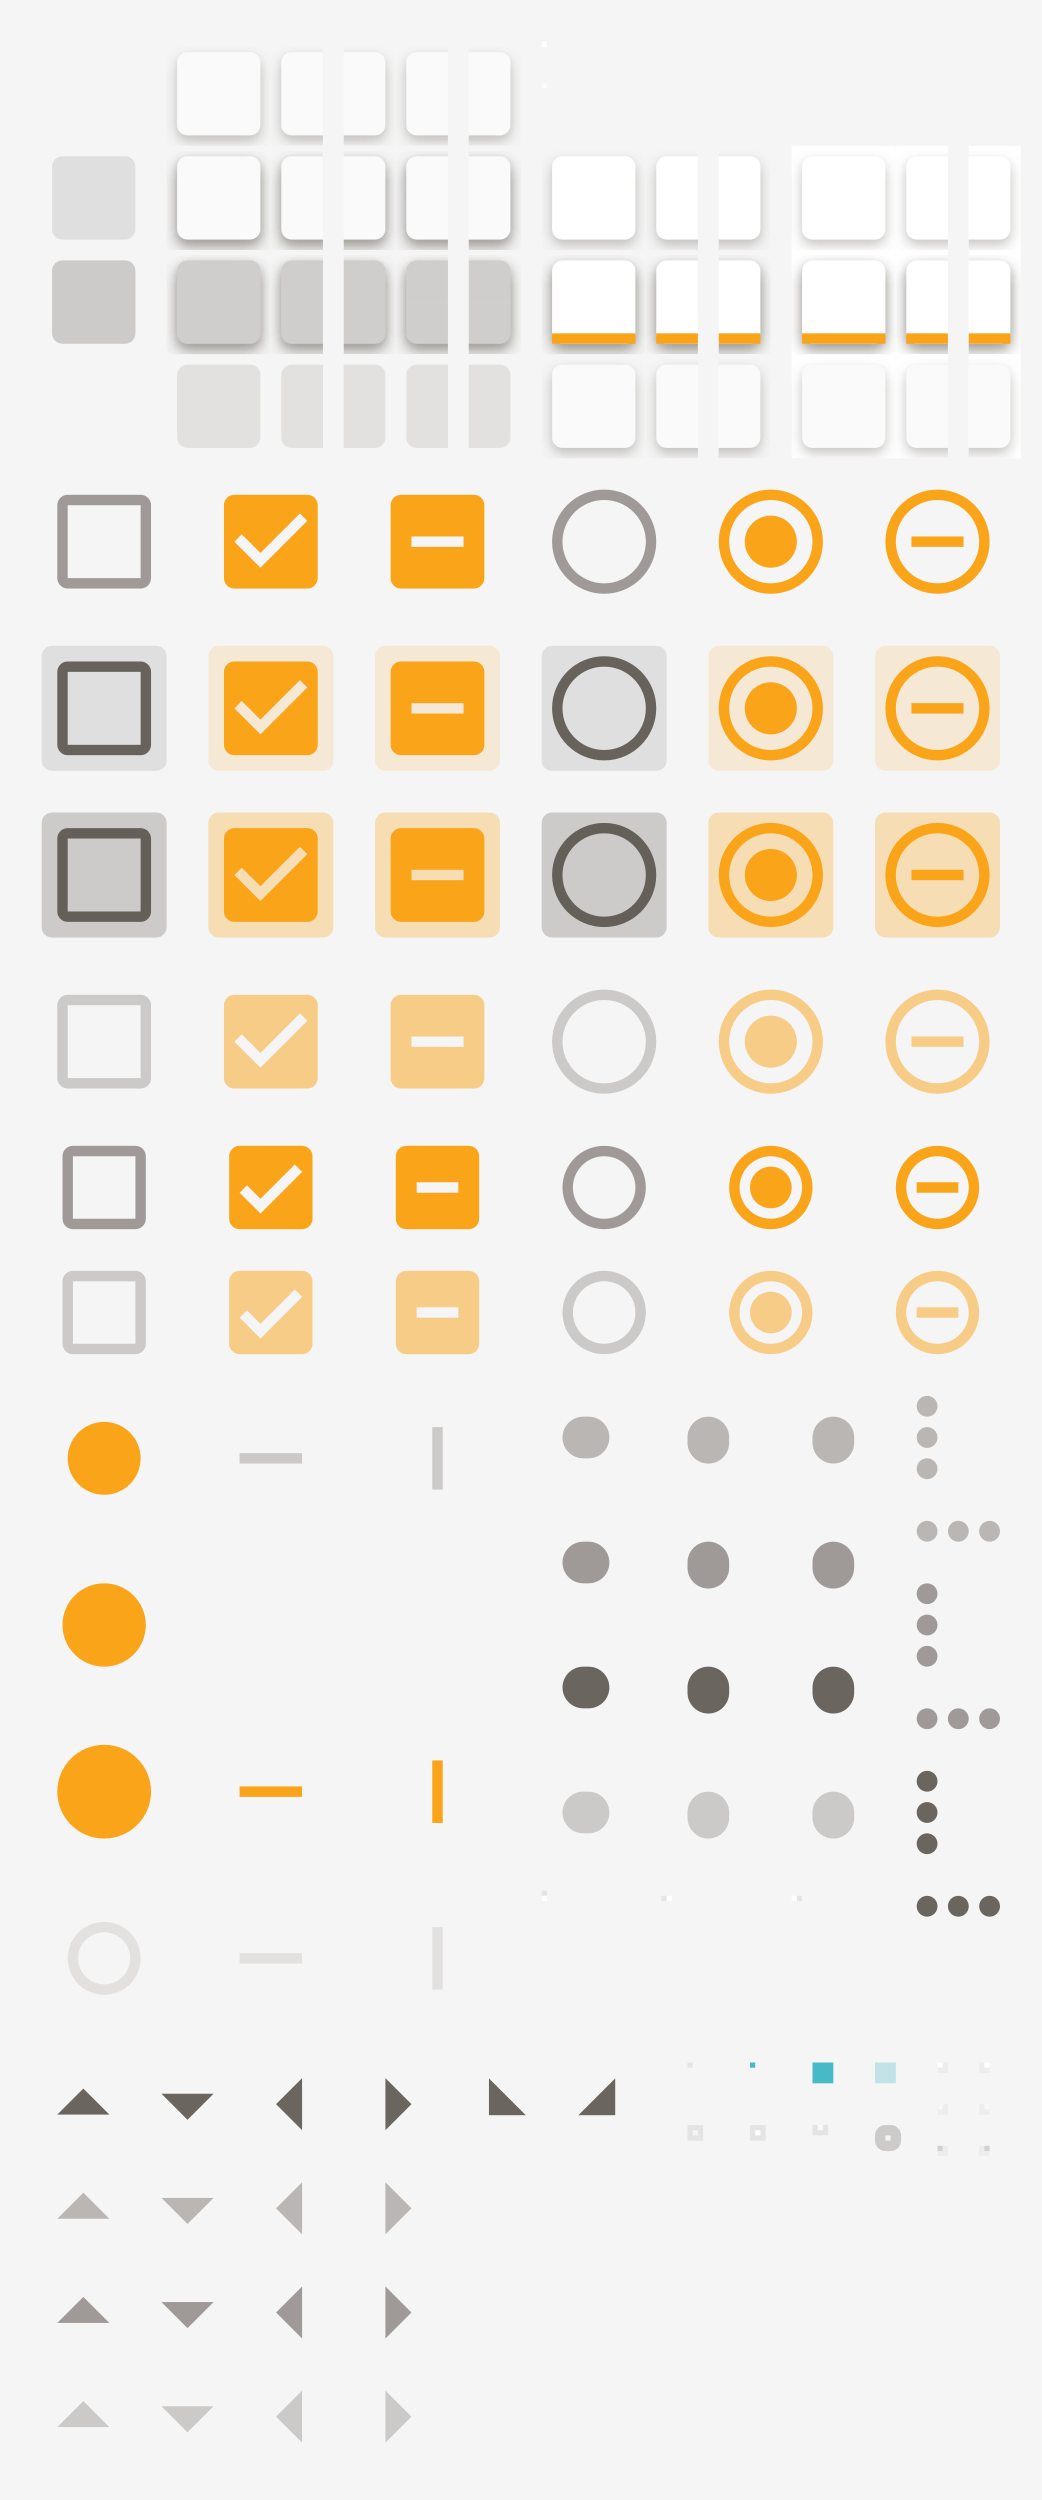
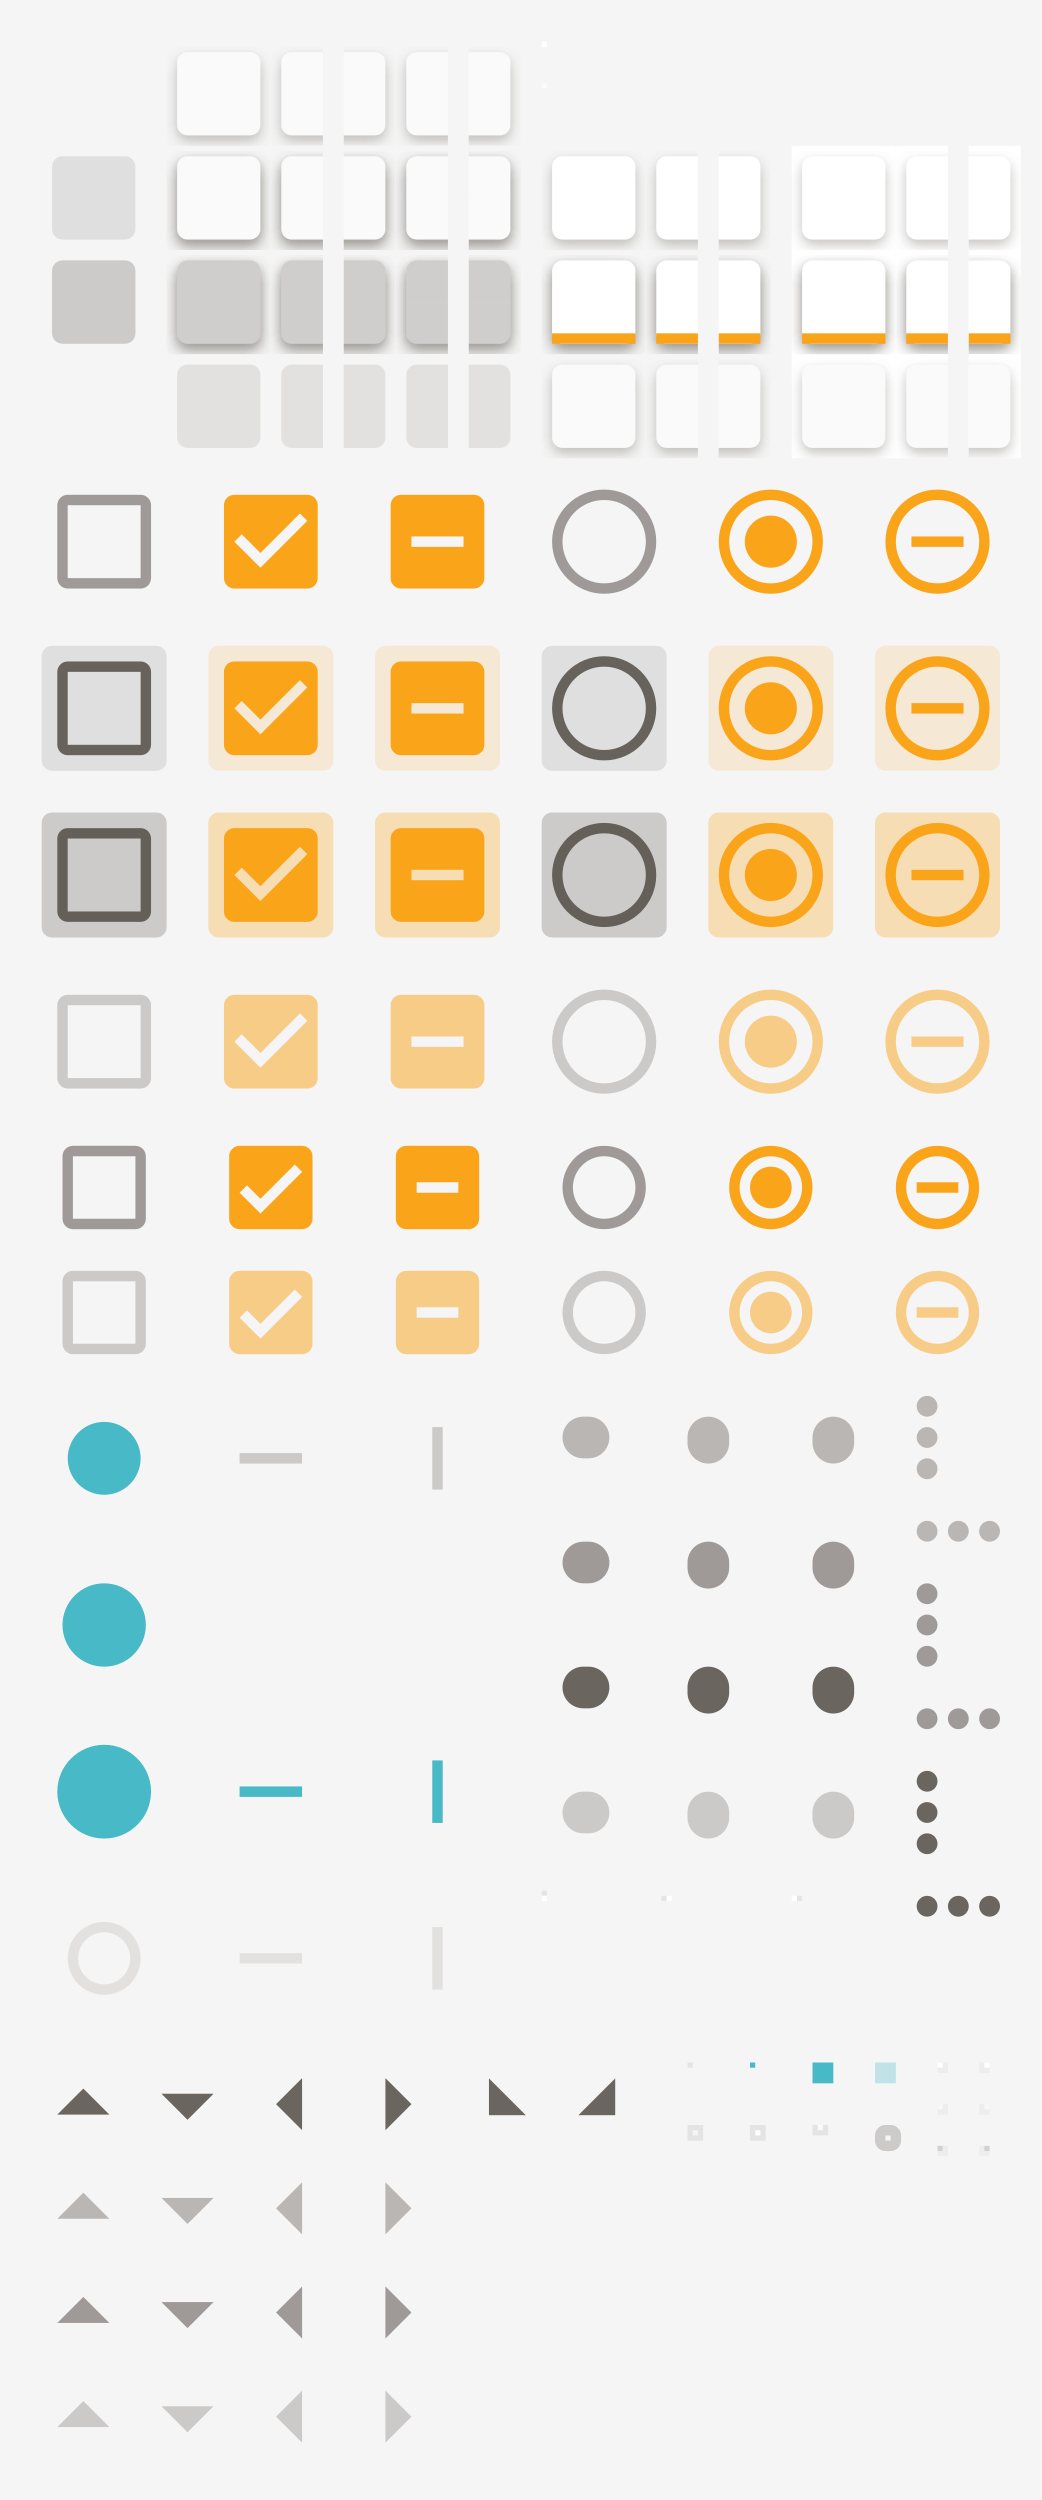
<svg xmlns="http://www.w3.org/2000/svg" xmlns:xlink="http://www.w3.org/1999/xlink" width="200" height="480" viewBox="0 0 200 480" version="1.1" id="svg571">
  <rect width="200" height="480" fill="url(#color-bg)" id="rect6" />
  <defs id="defs418">
    <filter id="1" color-interpolation-filters="sRGB" x="0" y="0" width="1" height="1">
      <feFlood flood-color="#574f4a" flood-opacity="0.12" result="flood" id="feFlood8" />
      <feComposite operator="in" in="flood" in2="SourceGraphic" result="composite1" id="feComposite10" />
      <feGaussianBlur stdDeviation="1.5" in="composite1" result="blur" id="feGaussianBlur12" />
      <feOffset dx="0" dy="1" result="offset" id="feOffset14" />
      <feComposite in="SourceGraphic" in2="offset" result="fbSourceGraphic" id="feComposite16" />
      <feFlood flood-color="#574f4a" flood-opacity="0.24" result="flood" id="feFlood18" />
      <feComposite operator="in" in="flood" in2="fbSourceGraphic" result="composite1" id="feComposite20" />
      <feGaussianBlur stdDeviation="1" in="composite1" result="blur" id="feGaussianBlur22" />
      <feOffset dx="0" dy="1" result="offset" id="feOffset24" />
      <feComposite in="fbSourceGraphic" in2="offset" result="composite2" id="feComposite26" />
    </filter>
    <linearGradient id="color-fg">
      <stop stop-color="#574f4a" stop-opacity="0.87" id="stop29" />
    </linearGradient>
    <linearGradient id="color-fg-insensitive">
      <stop stop-color="#574f4a" stop-opacity="0.38" id="stop32" />
    </linearGradient>
    <linearGradient id="color-fg-secondary">
      <stop stop-color="#574f4a" stop-opacity="0.54" id="stop35" />
    </linearGradient>
    <linearGradient id="color-fg-secondary-insensitive">
      <stop stop-color="#574f4a" stop-opacity="0.26" id="stop38" />
    </linearGradient>
    <linearGradient id="color-trough-insensitive">
      <stop stop-color="#574f4a" stop-opacity="0.12" id="stop41" />
    </linearGradient>
    <linearGradient id="color-primary">
      <stop stop-color="#48b9c7" id="stop44" />
    </linearGradient>
    <linearGradient id="color-accent">
      <stop stop-color="#faa41a" id="stop47" />
    </linearGradient>
    <linearGradient id="color-accent-insensitive">
      <stop stop-color="#faa41a" stop-opacity="0.5" id="stop50" />
    </linearGradient>
    <linearGradient id="color-bg">
      <stop stop-color="#F5F5F5" id="stop53" />
    </linearGradient>
    <linearGradient id="color-bg-lighter">
      <stop stop-color="#FAFAFA" id="stop56" />
    </linearGradient>
    <linearGradient id="color-base">
      <stop stop-color="#FFFFFF" id="stop59" />
    </linearGradient>
    <linearGradient id="color-base-alt">
      <stop stop-color="#FAFAFA" id="stop62" />
    </linearGradient>
    <linearGradient id="color-border">
      <stop stop-color="#574f4a" stop-opacity="0.1" id="stop65" />
    </linearGradient>
    <rect id="1x1" width="1" height="1" />
    <rect id="2x2" width="2" height="2" />
    <rect id="4x4" width="4" height="4" />
    <rect id="16x16" width="16" height="16" opacity="0" />
    <rect id="17x17" width="17" height="17" opacity="0" />
    <rect id="24x24" width="24" height="24" opacity="0" />
    <clipPath id="left">
      <rect width="10" height="20" id="rect74" />
    </clipPath>
    <clipPath id="right">
      <rect width="10" height="20" x="10" id="rect77" />
    </clipPath>
    <clipPath id="left-top">
      <rect width="10" height="10" id="rect80" />
    </clipPath>
    <clipPath id="left-bottom">
      <rect width="10" height="10" y="10" id="rect83" />
    </clipPath>
    <clipPath id="right-top">
      <rect width="10" height="10" x="10" id="rect86" />
    </clipPath>
    <clipPath id="right-bottom">
      <rect width="10" height="10" x="10" y="10" id="rect89" />
    </clipPath>
    <g id="base-box">
      <rect width="20" height="20" opacity="0" id="rect92" />
      <rect x="2" y="2" width="16" height="16" rx="2" ry="2" id="rect94" />
    </g>
    <use xlink:href="#base-box" id="base-flat-button" fill="url(#color-fg)" opacity="0" />
    <use xlink:href="#base-box" id="base-flat-button-hover" fill="url(#color-fg)" opacity="0.15" />
    <use xlink:href="#base-box" id="base-flat-button-active" fill="url(#color-fg)" opacity="0.3" />
    <use xlink:href="#base-box" id="base-flat-button-insensitive" fill="url(#color-fg)" opacity="0" />
    <use xlink:href="#base-box" id="base-button" fill="url(#color-bg-lighter)" filter="url(#1)" />
    <use xlink:href="#base-button" id="base-button-hover" filter="url(#1)" />
    <g id="base-button-active">
      <use xlink:href="#base-button-hover" id="use103" />
      <use xlink:href="#base-flat-button-active" id="use105" />
    </g>
    <use xlink:href="#base-box" id="base-button-insensitive" fill="url(#color-trough-insensitive)" />
    <use xlink:href="#1x1" id="base-entry-background" fill="url(#color-base)" />
    <use xlink:href="#1x1" id="base-entry-background-insensitive" fill="url(#color-base-alt)" />
    <use xlink:href="#base-box" id="base-entry-box" fill="url(#color-base)" filter="url(#1)" />
    <use xlink:href="#base-entry-box" id="base-entry-box-active" filter="url(#1)" />
    <use xlink:href="#base-box" id="base-entry-box-insensitive" fill="url(#color-base-alt)" filter="url(#1)" />
    <rect id="background-fill" width="20" height="20" />
    <g id="base-entry">
      <use xlink:href="#background-fill" id="use115" />
      <use xlink:href="#base-entry-box" id="use117" />
    </g>
    <g id="base-entry-active">
      <use xlink:href="#background-fill" id="use120" />
      <use xlink:href="#base-entry-box-active" id="use122" />
    </g>
    <g id="base-entry-insensitive">
      <use xlink:href="#background-fill" id="use125" />
      <use xlink:href="#base-entry-box-insensitive" id="use127" />
    </g>
    <use clip-path="url(#left)" xlink:href="#base-button" id="base-combo-rtl-button" />
    <use clip-path="url(#left)" xlink:href="#base-button-hover" id="base-combo-rtl-button-hover" />
    <use clip-path="url(#left)" xlink:href="#base-button-active" id="base-combo-rtl-button-active" />
    <use clip-path="url(#left)" xlink:href="#base-button-insensitive" id="base-combo-rtl-button-insensitive" />
    <use clip-path="url(#right)" xlink:href="#base-button" id="base-combo-ltr-button" />
    <use clip-path="url(#right)" xlink:href="#base-button-hover" id="base-combo-ltr-button-hover" />
    <use clip-path="url(#right)" xlink:href="#base-button-active" id="base-combo-ltr-button-active" />
    <use clip-path="url(#right)" xlink:href="#base-button-insensitive" id="base-combo-ltr-button-insensitive" />
    <use clip-path="url(#left-top)" xlink:href="#base-button" id="base-spin-rtl-up" />
    <use clip-path="url(#left-top)" xlink:href="#base-button-hover" id="base-spin-rtl-up-hover" />
    <use clip-path="url(#left-top)" xlink:href="#base-button-active" id="base-spin-rtl-up-active" />
    <use clip-path="url(#left-top)" xlink:href="#base-button-insensitive" id="base-spin-rtl-up-insensitive" />
    <use clip-path="url(#left-bottom)" xlink:href="#base-button" id="base-spin-rtl-down" />
    <use clip-path="url(#left-bottom)" xlink:href="#base-button-hover" id="base-spin-rtl-down-hover" />
    <use clip-path="url(#left-bottom)" xlink:href="#base-button-active" id="base-spin-rtl-down-active" />
    <use clip-path="url(#left-bottom)" xlink:href="#base-button-insensitive" id="base-spin-rtl-down-insensitive" />
    <use clip-path="url(#right-top)" xlink:href="#base-button" id="base-spin-ltr-up" />
    <use clip-path="url(#right-top)" xlink:href="#base-button-hover" id="base-spin-ltr-up-hover" />
    <use clip-path="url(#right-top)" xlink:href="#base-button-active" id="base-spin-ltr-up-active" />
    <use clip-path="url(#right-top)" xlink:href="#base-button-insensitive" id="base-spin-ltr-up-insensitive" />
    <use clip-path="url(#right-bottom)" xlink:href="#base-button" id="base-spin-ltr-down" />
    <use clip-path="url(#right-bottom)" xlink:href="#base-button-hover" id="base-spin-ltr-down-hover" />
    <use clip-path="url(#right-bottom)" xlink:href="#base-button-active" id="base-spin-ltr-down-active" />
    <use clip-path="url(#right-bottom)" xlink:href="#base-button-insensitive" id="base-spin-ltr-down-insensitive" />
    <use clip-path="url(#left)" xlink:href="#base-entry" id="base-combo-ltr-entry" />
    <use clip-path="url(#left)" xlink:href="#base-entry-active" id="base-combo-ltr-entry-active" />
    <use clip-path="url(#left)" xlink:href="#base-entry-insensitive" id="base-combo-ltr-entry-insensitive" />
    <use clip-path="url(#right)" xlink:href="#base-entry" id="base-combo-rtl-entry" />
    <use clip-path="url(#right)" xlink:href="#base-entry-active" id="base-combo-rtl-entry-active" />
    <use clip-path="url(#right)" xlink:href="#base-entry-insensitive" id="base-combo-rtl-entry-insensitive" />
    <path id="checkbox-unchecked-path" d="M19 5v14H5V5h14m0-2H5c-1.1 0-2 .9-2 2v14c0 1.1.9 2 2 2h14c1.1 0 2-.9 2-2V5c0-1.1-.9-2-2-2z" />
    <path id="checkbox-checked-path" d="M19 3H5c-1.11 0-2 .9-2 2v14c0 1.1.89 2 2 2h14c1.11 0 2-.9 2-2V5c0-1.1-.89-2-2-2zm-9 14l-5-5 1.41-1.41L10 14.17l7.59-7.59L19 8l-9 9z" />
    <path id="checkbox-mixed-path" d="M19 3H5c-1.1 0-2 .9-2 2v14c0 1.1.9 2 2 2h14c1.1 0 2-.9 2-2V5c0-1.1-.9-2-2-2zm-2 10H7v-2h10v2z" />
    <path id="radio-unchecked-path" d="M12 2C6.48 2 2 6.48 2 12s4.48 10 10 10 10-4.48 10-10S17.52 2 12 2zm0 18c-4.42 0-8-3.58-8-8s3.58-8 8-8 8 3.58 8 8-3.58 8-8 8z" />
    <path id="radio-checked-path" d="M12 7c-2.76 0-5 2.24-5 5s2.24 5 5 5 5-2.24 5-5-2.24-5-5-5zm0-5C6.48 2 2 6.48 2 12s4.48 10 10 10 10-4.48 10-10S17.52 2 12 2zm0 18c-4.42 0-8-3.58-8-8s3.58-8 8-8 8 3.58 8 8-3.58 8-8 8z" />
    <path id="radio-mixed-path" d="m12 2c-5.52 0-10 4.48-10 10s4.48 10 10 10 10-4.48 10-10-4.48-10-10-10zm0 2c4.42 0 8 3.58 8 8s-3.58 8-8 8-8-3.58-8-8 3.58-8 8-8zm-5 7v2h10v-2h-10z" />
    <path id="menu-checkbox-unchecked-path" d="m2 0a2 2 0 0 0 -2 2v12a2 2 0 0 0 2 2h12a2 2 0 0 0 2 -2v-12a2 2 0 0 0 -2 -2h-12zm0 2h12v12h-12v-12z" />
    <path id="menu-checkbox-checked-path" d="m2 0a2 2 0 0 0 -2 2v12a2 2 0 0 0 2 2h12a2 2 0 0 0 2 -2v-12a2 2 0 0 0 -2 -2h-12zm10.6 3.59l1.41 1.41-8 8-4-4 1.41-1.41 2.59 2.59 6.59-6.59z" />
    <path id="menu-checkbox-mixed-path" d="m2 0a2 2 0 0 0 -2 2v12a2 2 0 0 0 2 2h12a2 2 0 0 0 2 -2v-12a2 2 0 0 0 -2 -2h-12zm2 7h8v2h-8v-2z" />
    <path id="menu-radio-unchecked-path" d="m8 0a8 8 0 0 0 -8 8 8 8 0 0 0 8 8 8 8 0 0 0 8 -8 8 8 0 0 0 -8 -8zm0 2a6 6 0 0 1 6 6 6 6 0 0 1 -6 6 6 6 0 0 1 -6 -6 6 6 0 0 1 6 -6z" />
    <path id="menu-radio-checked-path" d="m8 0a8 8 0 0 0 -8 8 8 8 0 0 0 8 8 8 8 0 0 0 8 -8 8 8 0 0 0 -8 -8zm0 2a6 6 0 0 1 6 6 6 6 0 0 1 -6 6 6 6 0 0 1 -6 -6 6 6 0 0 1 6 -6zm0 2a4 4 0 0 0 -4 4 4 4 0 0 0 4 4 4 4 0 0 0 4 -4 4 4 0 0 0 -4 -4z" />
    <path id="menu-radio-mixed-path" d="m8 0a8 8 0 0 0 -8 8 8 8 0 0 0 8 8 8 8 0 0 0 8 -8 8 8 0 0 0 -8 -8zm0 2a6 6 0 0 1 6 6 6 6 0 0 1 -6 6 6 6 0 0 1 -6 -6 6 6 0 0 1 6 -6zm-4 5v2h8v-2h-8z" />
    <rect id="button-fill" width="24" height="24" rx="2" ry="2" />
    <g id="base-checkbox-unchecked">
      <use xlink:href="#button-fill" opacity="0" id="use173" />
      <use xlink:href="#checkbox-unchecked-path" id="use175" />
    </g>
    <g id="base-checkbox-unchecked-hover">
      <use xlink:href="#button-fill" opacity="0.15" id="use178" />
      <use xlink:href="#checkbox-unchecked-path" id="use180" />
    </g>
    <g id="base-checkbox-unchecked-active">
      <use xlink:href="#button-fill" opacity="0.3" id="use183" />
      <use xlink:href="#checkbox-unchecked-path" id="use185" />
    </g>
    <g id="base-checkbox-checked">
      <use xlink:href="#button-fill" opacity="0" id="use188" />
      <use xlink:href="#checkbox-checked-path" id="use190" />
    </g>
    <g id="base-checkbox-checked-hover">
      <use xlink:href="#button-fill" opacity="0.15" id="use193" />
      <use xlink:href="#checkbox-checked-path" id="use195" />
    </g>
    <g id="base-checkbox-checked-active">
      <use xlink:href="#button-fill" opacity="0.3" id="use198" />
      <use xlink:href="#checkbox-checked-path" id="use200" />
    </g>
    <g id="base-checkbox-mixed">
      <use xlink:href="#button-fill" opacity="0" id="use203" />
      <use xlink:href="#checkbox-mixed-path" id="use205" />
    </g>
    <g id="base-checkbox-mixed-hover">
      <use xlink:href="#button-fill" opacity="0.15" id="use208" />
      <use xlink:href="#checkbox-mixed-path" id="use210" />
    </g>
    <g id="base-checkbox-mixed-active">
      <use xlink:href="#button-fill" opacity="0.3" id="use213" />
      <use xlink:href="#checkbox-mixed-path" id="use215" />
    </g>
    <g id="base-radio-unchecked">
      <use xlink:href="#button-fill" opacity="0" id="use218" />
      <use xlink:href="#radio-unchecked-path" id="use220" />
    </g>
    <g id="base-radio-unchecked-hover">
      <use xlink:href="#button-fill" opacity="0.15" id="use223" />
      <use xlink:href="#radio-unchecked-path" id="use225" />
    </g>
    <g id="base-radio-unchecked-active">
      <use xlink:href="#button-fill" opacity="0.3" id="use228" />
      <use xlink:href="#radio-unchecked-path" id="use230" />
    </g>
    <g id="base-radio-checked">
      <use xlink:href="#button-fill" opacity="0" id="use233" />
      <use xlink:href="#radio-checked-path" id="use235" />
    </g>
    <g id="base-radio-checked-hover">
      <use xlink:href="#button-fill" opacity="0.15" id="use238" />
      <use xlink:href="#radio-checked-path" id="use240" />
    </g>
    <g id="base-radio-checked-active">
      <use xlink:href="#button-fill" opacity="0.3" id="use243" />
      <use xlink:href="#radio-checked-path" id="use245" />
    </g>
    <g id="base-radio-mixed">
      <use xlink:href="#button-fill" opacity="0" id="use248" />
      <use xlink:href="#radio-mixed-path" id="use250" />
    </g>
    <g id="base-radio-mixed-hover">
      <use xlink:href="#button-fill" opacity="0.15" id="use253" />
      <use xlink:href="#radio-mixed-path" id="use255" />
    </g>
    <g id="base-radio-mixed-active">
      <use xlink:href="#button-fill" opacity="0.3" id="use258" />
      <use xlink:href="#radio-mixed-path" id="use260" />
    </g>
    <g id="base-menu-checkbox-unchecked">
      <use xlink:href="#16x16" id="use263" />
      <use xlink:href="#menu-checkbox-unchecked-path" id="use265" />
    </g>
    <g id="base-menu-checkbox-checked">
      <use xlink:href="#16x16" id="use268" />
      <use xlink:href="#menu-checkbox-checked-path" id="use270" />
    </g>
    <g id="base-menu-checkbox-mixed">
      <use xlink:href="#16x16" id="use273" />
      <use xlink:href="#menu-checkbox-mixed-path" id="use275" />
    </g>
    <g id="base-menu-radio-unchecked">
      <use xlink:href="#16x16" id="use278" />
      <use xlink:href="#menu-radio-unchecked-path" id="use280" />
    </g>
    <g id="base-menu-radio-checked">
      <use xlink:href="#16x16" id="use283" />
      <use xlink:href="#menu-radio-checked-path" id="use285" />
    </g>
    <g id="base-menu-radio-mixed">
      <use xlink:href="#16x16" id="use288" />
      <use xlink:href="#menu-radio-mixed-path" id="use290" />
    </g>
    <g id="base-scale-slider">
      <use xlink:href="#24x24" id="use293" />
-       <circle cx="12" cy="12" r="7" fill="url(#color-accent)" id="circle295" />
+       <circle cx="12" cy="12" r="7" fill="url(#color-primary)" id="circle295" />
    </g>
    <g id="base-scale-slider-hover">
      <use xlink:href="#24x24" id="use298" />
-       <circle cx="12" cy="12" r="8" fill="url(#color-accent)" id="circle300" />
+       <circle cx="12" cy="12" r="8" fill="url(#color-primary)" id="circle300" />
    </g>
    <g id="base-scale-slider-active">
      <use xlink:href="#24x24" id="use303" />
-       <circle cx="12" cy="12" r="9" fill="url(#color-accent)" id="circle305" />
+       <circle cx="12" cy="12" r="9" fill="url(#color-primary)" id="circle305" />
    </g>
    <g id="base-scale-slider-insensitive">
      <use xlink:href="#24x24" id="use308" />
      <circle cx="12" cy="12" r="7" fill="url(#color-bg)" id="circle310" />
      <circle cx="12" cy="12" r="6" fill="none" stroke="url(#color-trough-insensitive)" stroke-width="2" id="circle312" />
    </g>
    <g id="base-scale-horz-trough">
      <use xlink:href="#24x24" id="use315" />
      <rect width="12" height="2" x="6" y="11" id="rect317" />
    </g>
    <g id="base-scale-vert-trough">
      <use xlink:href="#24x24" id="use320" />
      <rect width="2" height="12" x="11" y="6" id="rect322" />
    </g>
    <g id="base-scrollbar-horz-slider">
      <use xlink:href="#17x17" y="-1" id="use325" />
      <rect width="9" height="8" x="4" y="4" ry="4" id="rect327" />
    </g>
    <g id="base-scrollbar-horz-trough">
      <use xlink:href="#base-border" y="-1" id="use330" />
      <use xlink:href="#base-entry-background" id="use332" />
    </g>
    <use xlink:href="#base-scrollbar-horz-slider" id="base-scrollbar-vert-ltr-slider" transform="rotate(-90 8.5 8.5)" />
    <use xlink:href="#base-scrollbar-horz-trough" id="base-scrollbar-vert-ltr-trough" transform="rotate(-90 0.5 0.5)" />
    <use xlink:href="#base-scrollbar-horz-slider" id="base-scrollbar-vert-rtl-slider" transform="rotate(90 8 8)" />
    <use xlink:href="#base-scrollbar-horz-trough" id="base-scrollbar-vert-rtl-trough" transform="rotate(90 0.5 0.5)" />
    <g id="base-handle-horz">
      <circle cx="2" cy="2" r="2" id="circle339" />
      <circle cx="8" cy="2" r="2" id="circle341" />
      <circle cx="14" cy="2" r="2" id="circle343" />
    </g>
    <use xlink:href="#base-handle-horz" id="base-handle-vert" transform="rotate(90 2 2)" />
    <path id="pan-path" d="M 13,6 8,11 3,6 Z" />
    <g id="base-pan-down">
      <use xlink:href="#16x16" id="use348" />
      <use xlink:href="#pan-path" id="use350" />
    </g>
    <g id="base-pan-up">
      <use xlink:href="#16x16" id="use353" />
      <use xlink:href="#pan-path" transform="rotate(180 8 8)" id="use355" />
    </g>
    <g id="base-pan-left">
      <use xlink:href="#16x16" id="use358" />
      <use xlink:href="#pan-path" transform="rotate(90 8 8)" id="use360" />
    </g>
    <g id="base-pan-right">
      <use xlink:href="#16x16" id="use363" />
      <use xlink:href="#pan-path" transform="rotate(-90 8 8)" id="use365" />
    </g>
    <g id="base-pan-left-semi">
      <use xlink:href="#16x16" id="use368" />
      <use xlink:href="#pan-path" transform="rotate(45 8 8)" id="use370" />
    </g>
    <g id="base-pan-right-semi">
      <use xlink:href="#16x16" id="use373" />
      <use xlink:href="#pan-path" transform="rotate(-45 8 8)" id="use375" />
    </g>
    <use xlink:href="#1x1" id="base-border" fill="url(#color-border)" />
    <use xlink:href="#1x1" id="base-tab" fill="url(#color-primary)" />
    <use xlink:href="#4x4" id="base-progressbar-progress" fill="url(#color-primary)" />
    <g id="base-progressbar-trough">
      <use xlink:href="#4x4" fill="url(#color-bg)" id="use381" />
      <use xlink:href="#base-progressbar-progress" opacity="0.3" id="use383" />
    </g>
    <rect id="base-frame" x="0.5" y="0.5" width="2" height="2" fill="none" stroke="url(#color-border)" stroke-width="1" />
    <g id="base-frame-notebook">
      <rect width="3" height="3" fill="url(#color-border)" id="rect387" />
      <use xlink:href="#1x1" x="1" y="1" fill="url(#color-base)" id="use389" />
    </g>
    <g id="base-frame-inline">
      <rect width="3" height="2" fill="url(#color-border)" id="rect392" />
      <use xlink:href="#1x1" x="1" fill="url(#color-base-alt)" id="use394" />
    </g>
    <rect id="base-focus" x="1" y="1" width="3" height="3" rx="1" ry="1" fill="none" stroke="url(#color-fg)" stroke-width="2" opacity="0.3" />
    <g id="base-treeview-ltr-button">
      <use xlink:href="#2x2" fill="url(#color-base)" id="use398" />
      <use xlink:href="#2x2" fill="url(#color-border)" id="use400" />
      <use xlink:href="#1x1" fill="url(#color-base)" id="use402" />
    </g>
    <g id="base-treeview-ltr-button-hover">
      <use xlink:href="#base-treeview-ltr-button" id="use405" />
      <use xlink:href="#1x1" fill="url(#color-fg)" opacity="0.05" id="use407" />
    </g>
    <g id="base-treeview-ltr-button-active">
      <use xlink:href="#base-treeview-ltr-button" id="use410" />
      <use xlink:href="#1x1" fill="url(#color-fg)" opacity="0.3" id="use412" />
    </g>
    <use xlink:href="#base-treeview-ltr-button" id="base-treeview-rtl-button" transform="scale(-1 1)" />
    <use xlink:href="#base-treeview-ltr-button-hover" id="base-treeview-rtl-button-hover" transform="scale(-1 1)" />
    <use xlink:href="#base-treeview-ltr-button-active" id="base-treeview-rtl-button-active" transform="scale(-1 1)" />
  </defs>
  <use x="8" y="8" xlink:href="#base-flat-button" id="flat-button" />
  <use x="8" y="28" xlink:href="#base-flat-button-hover" id="flat-button-hover" />
  <use x="8" y="48" xlink:href="#base-flat-button-active" id="flat-button-active" />
  <use x="8" y="68" xlink:href="#base-flat-button-insensitive" id="flat-button-insensitive" />
  <use x="32" y="8" xlink:href="#base-button" id="button" />
  <use x="32" y="28" xlink:href="#base-button-hover" id="button-hover" />
  <use x="32" y="48" xlink:href="#base-button-active" id="button-active" />
  <use x="32" y="68" xlink:href="#base-button-insensitive" id="button-insensitive" />
  <use x="52" y="8" xlink:href="#base-combo-rtl-button" id="combo-rtl-button" />
  <use x="52" y="28" xlink:href="#base-combo-rtl-button-hover" id="combo-rtl-button-hover" />
  <use x="52" y="48" xlink:href="#base-combo-rtl-button-active" id="combo-rtl-button-active" />
  <use x="52" y="68" xlink:href="#base-combo-rtl-button-insensitive" id="combo-rtl-button-insensitive" />
  <use x="56" y="8" xlink:href="#base-combo-ltr-button" id="combo-ltr-button" />
  <use x="56" y="28" xlink:href="#base-combo-ltr-button-hover" id="combo-ltr-button-hover" />
  <use x="56" y="48" xlink:href="#base-combo-ltr-button-active" id="combo-ltr-button-active" />
  <use x="56" y="68" xlink:href="#base-combo-ltr-button-insensitive" id="combo-ltr-button-insensitive" />
  <use x="76" y="8" xlink:href="#base-spin-rtl-up" id="spin-rtl-up" />
  <use x="76" y="28" xlink:href="#base-spin-rtl-up-hover" id="spin-rtl-up-hover" />
  <use x="76" y="48" xlink:href="#base-spin-rtl-up-active" id="spin-rtl-up-active" />
  <use x="76" y="68" xlink:href="#base-spin-rtl-up-insensitive" id="spin-rtl-up-insensitive" />
  <use x="76" y="8" xlink:href="#base-spin-rtl-down" id="spin-rtl-down" />
  <use x="76" y="28" xlink:href="#base-spin-rtl-down-hover" id="spin-rtl-down-hover" />
  <use x="76" y="48" xlink:href="#base-spin-rtl-down-active" id="spin-rtl-down-active" />
  <use x="76" y="68" xlink:href="#base-spin-rtl-down-insensitive" id="spin-rtl-down-insensitive" />
  <use x="80" y="8" xlink:href="#base-spin-ltr-up" id="spin-ltr-up" />
  <use x="80" y="28" xlink:href="#base-spin-ltr-up-hover" id="spin-ltr-up-hover" />
  <use x="80" y="48" xlink:href="#base-spin-ltr-up-active" id="spin-ltr-up-active" />
  <use x="80" y="68" xlink:href="#base-spin-ltr-up-insensitive" id="spin-ltr-up-insensitive" />
  <use x="80" y="8" xlink:href="#base-spin-ltr-down" id="spin-ltr-down" />
  <use x="80" y="28" xlink:href="#base-spin-ltr-down-hover" id="spin-ltr-down-hover" />
  <use x="80" y="48" xlink:href="#base-spin-ltr-down-active" id="spin-ltr-down-active" />
  <use x="80" y="68" xlink:href="#base-spin-ltr-down-insensitive" id="spin-ltr-down-insensitive" />
  <use x="104" y="8" xlink:href="#base-entry-background" id="entry-background" />
  <use x="104" y="16" xlink:href="#base-entry-background-insensitive" id="entry-background-insensitive" />
  <use x="104" y="28" xlink:href="#base-entry" fill="url(#color-bg)" id="entry" />
  <use x="104" y="68" xlink:href="#base-entry-insensitive" fill="url(#color-bg)" id="entry-insensitive" />
  <use x="124" y="28" xlink:href="#base-combo-ltr-entry" fill="url(#color-bg)" id="combo-ltr-entry" />
  <use x="124" y="68" xlink:href="#base-combo-ltr-entry-insensitive" fill="url(#color-bg)" id="combo-ltr-entry-insensitive" />
  <use x="128" y="28" xlink:href="#base-combo-rtl-entry" fill="url(#color-bg)" id="combo-rtl-entry" />
  <use x="128" y="68" xlink:href="#base-combo-rtl-entry-insensitive" fill="url(#color-bg)" id="combo-rtl-entry-insensitive" />
  <use x="152" y="28" xlink:href="#base-entry" fill="url(#color-base)" id="notebook-entry" />
  <use x="152" y="68" xlink:href="#base-entry-insensitive" fill="url(#color-base)" id="notebook-entry-insensitive" />
  <use x="172" y="28" xlink:href="#base-combo-ltr-entry" fill="url(#color-base)" id="notebook-combo-ltr-entry" />
  <use x="172" y="68" xlink:href="#base-combo-ltr-entry-insensitive" fill="url(#color-base)" id="notebook-combo-ltr-entry-insensitive" />
  <use x="176" y="28" xlink:href="#base-combo-rtl-entry" fill="url(#color-base)" id="notebook-combo-rtl-entry" />
  <use x="176" y="68" xlink:href="#base-combo-rtl-entry-insensitive" fill="url(#color-base)" id="notebook-combo-rtl-entry-insensitive" />
  <use x="8" y="92" xlink:href="#base-checkbox-unchecked" fill="url(#color-fg-secondary)" id="checkbox-unchecked" />
  <use x="8" y="124" xlink:href="#base-checkbox-unchecked-hover" fill="url(#color-fg)" id="checkbox-unchecked-hover" />
  <use x="8" y="156" xlink:href="#base-checkbox-unchecked-active" fill="url(#color-fg)" id="checkbox-unchecked-active" />
  <use x="8" y="188" xlink:href="#base-checkbox-unchecked" fill="url(#color-fg-secondary-insensitive)" id="checkbox-unchecked-insensitive" />
  <use x="40" y="92" xlink:href="#base-checkbox-checked" fill="url(#color-accent)" id="checkbox-checked" />
  <use x="40" y="124" xlink:href="#base-checkbox-checked-hover" fill="url(#color-accent)" id="checkbox-checked-hover" />
  <use x="40" y="156" xlink:href="#base-checkbox-checked-active" fill="url(#color-accent)" id="checkbox-checked-active" />
  <use x="40" y="188" xlink:href="#base-checkbox-checked" fill="url(#color-accent-insensitive)" id="checkbox-checked-insensitive" />
  <use x="72" y="92" xlink:href="#base-checkbox-mixed" fill="url(#color-accent)" id="checkbox-mixed" />
  <use x="72" y="124" xlink:href="#base-checkbox-mixed-hover" fill="url(#color-accent)" id="checkbox-mixed-hover" />
  <use x="72" y="156" xlink:href="#base-checkbox-mixed-active" fill="url(#color-accent)" id="checkbox-mixed-active" />
  <use x="72" y="188" xlink:href="#base-checkbox-mixed" fill="url(#color-accent-insensitive)" id="checkbox-mixed-insensitive" />
  <use x="104" y="92" xlink:href="#base-radio-unchecked" fill="url(#color-fg-secondary)" id="radio-unchecked" />
  <use x="104" y="124" xlink:href="#base-radio-unchecked-hover" fill="url(#color-fg)" id="radio-unchecked-hover" />
  <use x="104" y="156" xlink:href="#base-radio-unchecked-active" fill="url(#color-fg)" id="radio-unchecked-active" />
  <use x="104" y="188" xlink:href="#base-radio-unchecked" fill="url(#color-fg-secondary-insensitive)" id="radio-unchecked-insensitive" />
  <use x="136" y="92" xlink:href="#base-radio-checked" fill="url(#color-accent)" id="radio-checked" />
  <use x="136" y="124" xlink:href="#base-radio-checked-hover" fill="url(#color-accent)" id="radio-checked-hover" />
  <use x="136" y="156" xlink:href="#base-radio-checked-active" fill="url(#color-accent)" id="radio-checked-active" />
  <use x="136" y="188" xlink:href="#base-radio-checked" fill="url(#color-accent-insensitive)" id="radio-checked-insensitive" />
  <use x="168" y="92" xlink:href="#base-radio-mixed" fill="url(#color-accent)" id="radio-mixed" />
  <use x="168" y="124" xlink:href="#base-radio-mixed-hover" fill="url(#color-accent)" id="radio-mixed-hover" />
  <use x="168" y="156" xlink:href="#base-radio-mixed-active" fill="url(#color-accent)" id="radio-mixed-active" />
  <use x="168" y="188" xlink:href="#base-radio-mixed" fill="url(#color-accent-insensitive)" id="radio-mixed-insensitive" />
  <use x="12" y="220" xlink:href="#base-menu-checkbox-unchecked" fill="url(#color-fg-secondary)" id="menu-checkbox-unchecked" />
  <use x="12" y="244" xlink:href="#base-menu-checkbox-unchecked" fill="url(#color-fg-secondary-insensitive)" id="menu-checkbox-unchecked-insensitive" />
  <use x="44" y="220" xlink:href="#base-menu-checkbox-checked" fill="url(#color-accent)" id="menu-checkbox-checked" />
  <use x="44" y="244" xlink:href="#base-menu-checkbox-checked" fill="url(#color-accent-insensitive)" id="menu-checkbox-checked-insensitive" />
  <use x="76" y="220" xlink:href="#base-menu-checkbox-mixed" fill="url(#color-accent)" id="menu-checkbox-mixed" />
  <use x="76" y="244" xlink:href="#base-menu-checkbox-mixed" fill="url(#color-accent-insensitive)" id="menu-checkbox-mixed-insensitive" />
  <use x="108" y="220" xlink:href="#base-menu-radio-unchecked" fill="url(#color-fg-secondary)" id="menu-radio-unchecked" />
  <use x="108" y="244" xlink:href="#base-menu-radio-unchecked" fill="url(#color-fg-secondary-insensitive)" id="menu-radio-unchecked-insensitive" />
  <use x="140" y="220" xlink:href="#base-menu-radio-checked" fill="url(#color-accent)" id="menu-radio-checked" />
  <use x="140" y="244" xlink:href="#base-menu-radio-checked" fill="url(#color-accent-insensitive)" id="menu-radio-checked-insensitive" />
  <use x="172" y="220" xlink:href="#base-menu-radio-mixed" fill="url(#color-accent)" id="menu-radio-mixed" />
  <use x="172" y="244" xlink:href="#base-menu-radio-mixed" fill="url(#color-accent-insensitive)" id="menu-radio-mixed-insensitive" />
  <use x="8" y="268" xlink:href="#base-scale-slider" id="scale-slider" />
  <use x="8" y="300" xlink:href="#base-scale-slider-hover" id="scale-slider-hover" />
  <use x="8" y="332" xlink:href="#base-scale-slider-active" id="scale-slider-active" style="fill:#faa41a;fill-opacity:1" />
  <use x="8" y="364" xlink:href="#base-scale-slider-insensitive" id="scale-slider-insensitive" />
  <use x="40" y="268" xlink:href="#base-scale-horz-trough" fill="url(#color-fg-secondary-insensitive)" id="scale-horz-trough" />
-   <use x="40" y="332" xlink:href="#base-scale-horz-trough" fill="url(#color-accent)" id="scale-horz-trough-active" />
+   <use x="40" y="332" xlink:href="#base-scale-horz-trough" fill="url(#color-primary)" id="scale-horz-trough-active" />
  <use x="40" y="364" xlink:href="#base-scale-horz-trough" fill="url(#color-trough-insensitive)" id="scale-horz-trough-insensitive" />
  <use x="72" y="268" xlink:href="#base-scale-vert-trough" fill="url(#color-fg-secondary-insensitive)" id="scale-vert-trough" />
-   <use x="72" y="332" xlink:href="#base-scale-vert-trough" fill="url(#color-accent)" id="scale-vert-trough-active" />
+   <use x="72" y="332" xlink:href="#base-scale-vert-trough" fill="url(#color-primary)" id="scale-vert-trough-active" />
  <use x="72" y="364" xlink:href="#base-scale-vert-trough" fill="url(#color-trough-insensitive)" id="scale-vert-trough-insensitive" />
  <use x="104" y="268" xlink:href="#base-scrollbar-horz-slider" fill="url(#color-fg-insensitive)" id="scrollbar-horz-slider" />
  <use x="104" y="292" xlink:href="#base-scrollbar-horz-slider" fill="url(#color-fg-secondary)" id="scrollbar-horz-slider-hover" />
  <use x="104" y="316" xlink:href="#base-scrollbar-horz-slider" fill="url(#color-fg)" id="scrollbar-horz-slider-active" />
  <use x="104" y="340" xlink:href="#base-scrollbar-horz-slider" fill="url(#color-fg-secondary-insensitive)" id="scrollbar-horz-slider-insensitive" />
  <use x="104" y="364" xlink:href="#base-scrollbar-horz-trough" id="scrollbar-horz-trough" />
  <use x="128" y="268" xlink:href="#base-scrollbar-vert-ltr-slider" fill="url(#color-fg-insensitive)" id="scrollbar-vert-ltr-slider" />
  <use x="128" y="292" xlink:href="#base-scrollbar-vert-ltr-slider" fill="url(#color-fg-secondary)" id="scrollbar-vert-ltr-slider-hover" />
  <use x="128" y="316" xlink:href="#base-scrollbar-vert-ltr-slider" fill="url(#color-fg)" id="scrollbar-vert-ltr-slider-active" />
  <use x="128" y="340" xlink:href="#base-scrollbar-vert-ltr-slider" fill="url(#color-fg-secondary-insensitive)" id="scrollbar-vert-ltr-slider-insensitive" />
  <use x="128" y="364" xlink:href="#base-scrollbar-vert-ltr-trough" id="scrollbar-vert-ltr-trough" />
  <use x="152" y="268" xlink:href="#base-scrollbar-vert-rtl-slider" fill="url(#color-fg-insensitive)" id="scrollbar-vert-rtl-slider" />
  <use x="152" y="292" xlink:href="#base-scrollbar-vert-rtl-slider" fill="url(#color-fg-secondary)" id="scrollbar-vert-rtl-slider-hover" />
  <use x="152" y="316" xlink:href="#base-scrollbar-vert-rtl-slider" fill="url(#color-fg)" id="scrollbar-vert-rtl-slider-active" />
  <use x="152" y="340" xlink:href="#base-scrollbar-vert-rtl-slider" fill="url(#color-fg-secondary-insensitive)" id="scrollbar-vert-rtl-slider-insensitive" />
  <use x="152" y="364" xlink:href="#base-scrollbar-vert-rtl-trough" id="scrollbar-vert-rtl-trough" />
  <use x="176" y="292" xlink:href="#base-handle-horz" fill="url(#color-fg-insensitive)" id="handle-horz" />
  <use x="176" y="328" xlink:href="#base-handle-horz" fill="url(#color-fg-secondary)" id="handle-horz-hover" />
  <use x="176" y="364" xlink:href="#base-handle-horz" fill="url(#color-fg)" id="handle-horz-active" />
  <use x="176" y="268" xlink:href="#base-handle-vert" fill="url(#color-fg-insensitive)" id="handle-vert" />
  <use x="176" y="304" xlink:href="#base-handle-vert" fill="url(#color-fg-secondary)" id="handle-vert-hover" />
  <use x="176" y="340" xlink:href="#base-handle-vert" fill="url(#color-fg)" id="handle-vert-active" />
  <use x="8" y="396" xlink:href="#base-pan-up" fill="url(#color-fg)" id="pan-up" />
  <use x="8" y="416" xlink:href="#base-pan-up" fill="url(#color-fg-insensitive)" id="pan-up-insensitive" />
  <use x="8" y="436" xlink:href="#base-pan-up" fill="url(#color-fg-secondary)" id="pan-up-alt" />
  <use x="8" y="456" xlink:href="#base-pan-up" fill="url(#color-fg-secondary-insensitive)" id="pan-up-alt-insensitive" />
  <use x="28" y="396" xlink:href="#base-pan-down" fill="url(#color-fg)" id="pan-down" />
  <use x="28" y="416" xlink:href="#base-pan-down" fill="url(#color-fg-insensitive)" id="pan-down-insensitive" />
  <use x="28" y="436" xlink:href="#base-pan-down" fill="url(#color-fg-secondary)" id="pan-down-alt" />
  <use x="28" y="456" xlink:href="#base-pan-down" fill="url(#color-fg-secondary-insensitive)" id="pan-down-alt-insensitive" />
  <use x="48" y="396" xlink:href="#base-pan-left" fill="url(#color-fg)" id="pan-left" />
  <use x="48" y="416" xlink:href="#base-pan-left" fill="url(#color-fg-insensitive)" id="pan-left-insensitive" />
  <use x="48" y="436" xlink:href="#base-pan-left" fill="url(#color-fg-secondary)" id="pan-left-alt" />
  <use x="48" y="456" xlink:href="#base-pan-left" fill="url(#color-fg-secondary-insensitive)" id="pan-left-alt-insensitive" />
  <use x="68" y="396" xlink:href="#base-pan-right" fill="url(#color-fg)" id="pan-right" />
  <use x="68" y="416" xlink:href="#base-pan-right" fill="url(#color-fg-insensitive)" id="pan-right-insensitive" />
  <use x="68" y="436" xlink:href="#base-pan-right" fill="url(#color-fg-secondary)" id="pan-right-alt" />
  <use x="68" y="456" xlink:href="#base-pan-right" fill="url(#color-fg-secondary-insensitive)" id="pan-right-alt-insensitive" />
  <use x="88" y="396" xlink:href="#base-pan-left-semi" fill="url(#color-fg)" id="pan-left-semi" />
  <use x="108" y="396" xlink:href="#base-pan-right-semi" fill="url(#color-fg)" id="pan-right-semi" />
  <use x="132" y="396" xlink:href="#base-border" id="border" />
  <use x="144" y="396" xlink:href="#base-tab" id="tab" />
  <use x="156" y="396" xlink:href="#base-progressbar-progress" id="progressbar-progress" />
  <use x="168" y="396" xlink:href="#base-progressbar-trough" id="progressbar-trough" />
  <use x="132" y="408" xlink:href="#base-frame" id="frame" />
  <use x="144" y="408" xlink:href="#base-frame-notebook" id="frame-notebook" />
  <use x="156" y="408" xlink:href="#base-frame-inline" id="frame-inline" />
  <use x="168" y="408" xlink:href="#base-focus" id="focus" />
  <use x="180" y="396" xlink:href="#base-treeview-ltr-button" id="treeview-ltr-button" />
  <use x="180" y="404" xlink:href="#base-treeview-ltr-button-hover" id="treeview-ltr-button-hover" />
  <use x="180" y="412" xlink:href="#base-treeview-ltr-button-active" id="treeview-ltr-button-active" />
  <use x="190" y="396" xlink:href="#base-treeview-rtl-button" id="treeview-rtl-button" />
  <use x="190" y="404" xlink:href="#base-treeview-rtl-button-hover" id="treeview-rtl-button-hover" />
  <use x="190" y="412" xlink:href="#base-treeview-rtl-button-active" id="treeview-rtl-button-active" />
  <g id="entry-active">
    <use id="entry-active-box" fill="url(#color-bg)" xlink:href="#base-entry-active" y="48" x="104" />
    <rect rx="1.16851e-14" y="64" x="106" height="2" width="16" id="rect1382" style="fill:#faa41a;stroke-width:75.591;stroke-linecap:round;stroke-linejoin:round;fill-opacity:1" />
  </g>
  <g id="combo-ltr-entry-active">
    <use id="combo-ltr-entry-active-box" fill="url(#color-bg)" xlink:href="#base-combo-ltr-entry-active" y="48" x="124" />
    <rect rx="1.16851e-14" y="64" x="126" height="2" width="8" id="rect1384" style="fill:#faa41a;fill-opacity:1;stroke-width:75.591;stroke-linecap:round;stroke-linejoin:round" />
  </g>
  <g id="combo-rtl-entry-active">
    <use id="combo-rtl-entry-active-box" fill="url(#color-bg)" xlink:href="#base-combo-rtl-entry-active" y="48" x="128" />
    <rect rx="1.16851e-14" y="64" x="138" height="2" width="8" id="rect1386" style="fill:#faa41a;fill-opacity:1;stroke-width:75.591;stroke-linecap:round;stroke-linejoin:round" />
  </g>
  <g id="notebook-entry-active">
    <use id="notebook-entry-active-box" fill="url(#color-base)" xlink:href="#base-entry-active" y="48" x="152" />
    <rect rx="1.16851e-14" y="64" x="154" height="2" width="16" id="rect1388" style="fill:#faa41a;fill-opacity:1;stroke-width:75.591;stroke-linecap:round;stroke-linejoin:round" />
  </g>
  <g id="notebook-combo-ltr-entry-active">
    <use id="notebook-combo-ltr-entry-active-box" fill="url(#color-base)" xlink:href="#base-combo-ltr-entry-active" y="48" x="172" />
    <rect rx="1.16851e-14" y="64" x="174" height="2" width="8" id="rect1390" style="fill:#faa41a;fill-opacity:1;stroke-width:75.591;stroke-linecap:round;stroke-linejoin:round" />
  </g>
  <g id="notebook-combo-rtl-entry-active">
    <use id="notebook-combo-rtl-entry-active-box" fill="url(#color-base)" xlink:href="#base-combo-rtl-entry-active" y="48" x="176" />
    <rect rx="1.16851e-14" y="64" x="186" height="2" width="8" id="rect1392" style="fill:#faa41a;fill-opacity:1;stroke-width:75.591;stroke-linecap:round;stroke-linejoin:round" />
  </g>
</svg>
